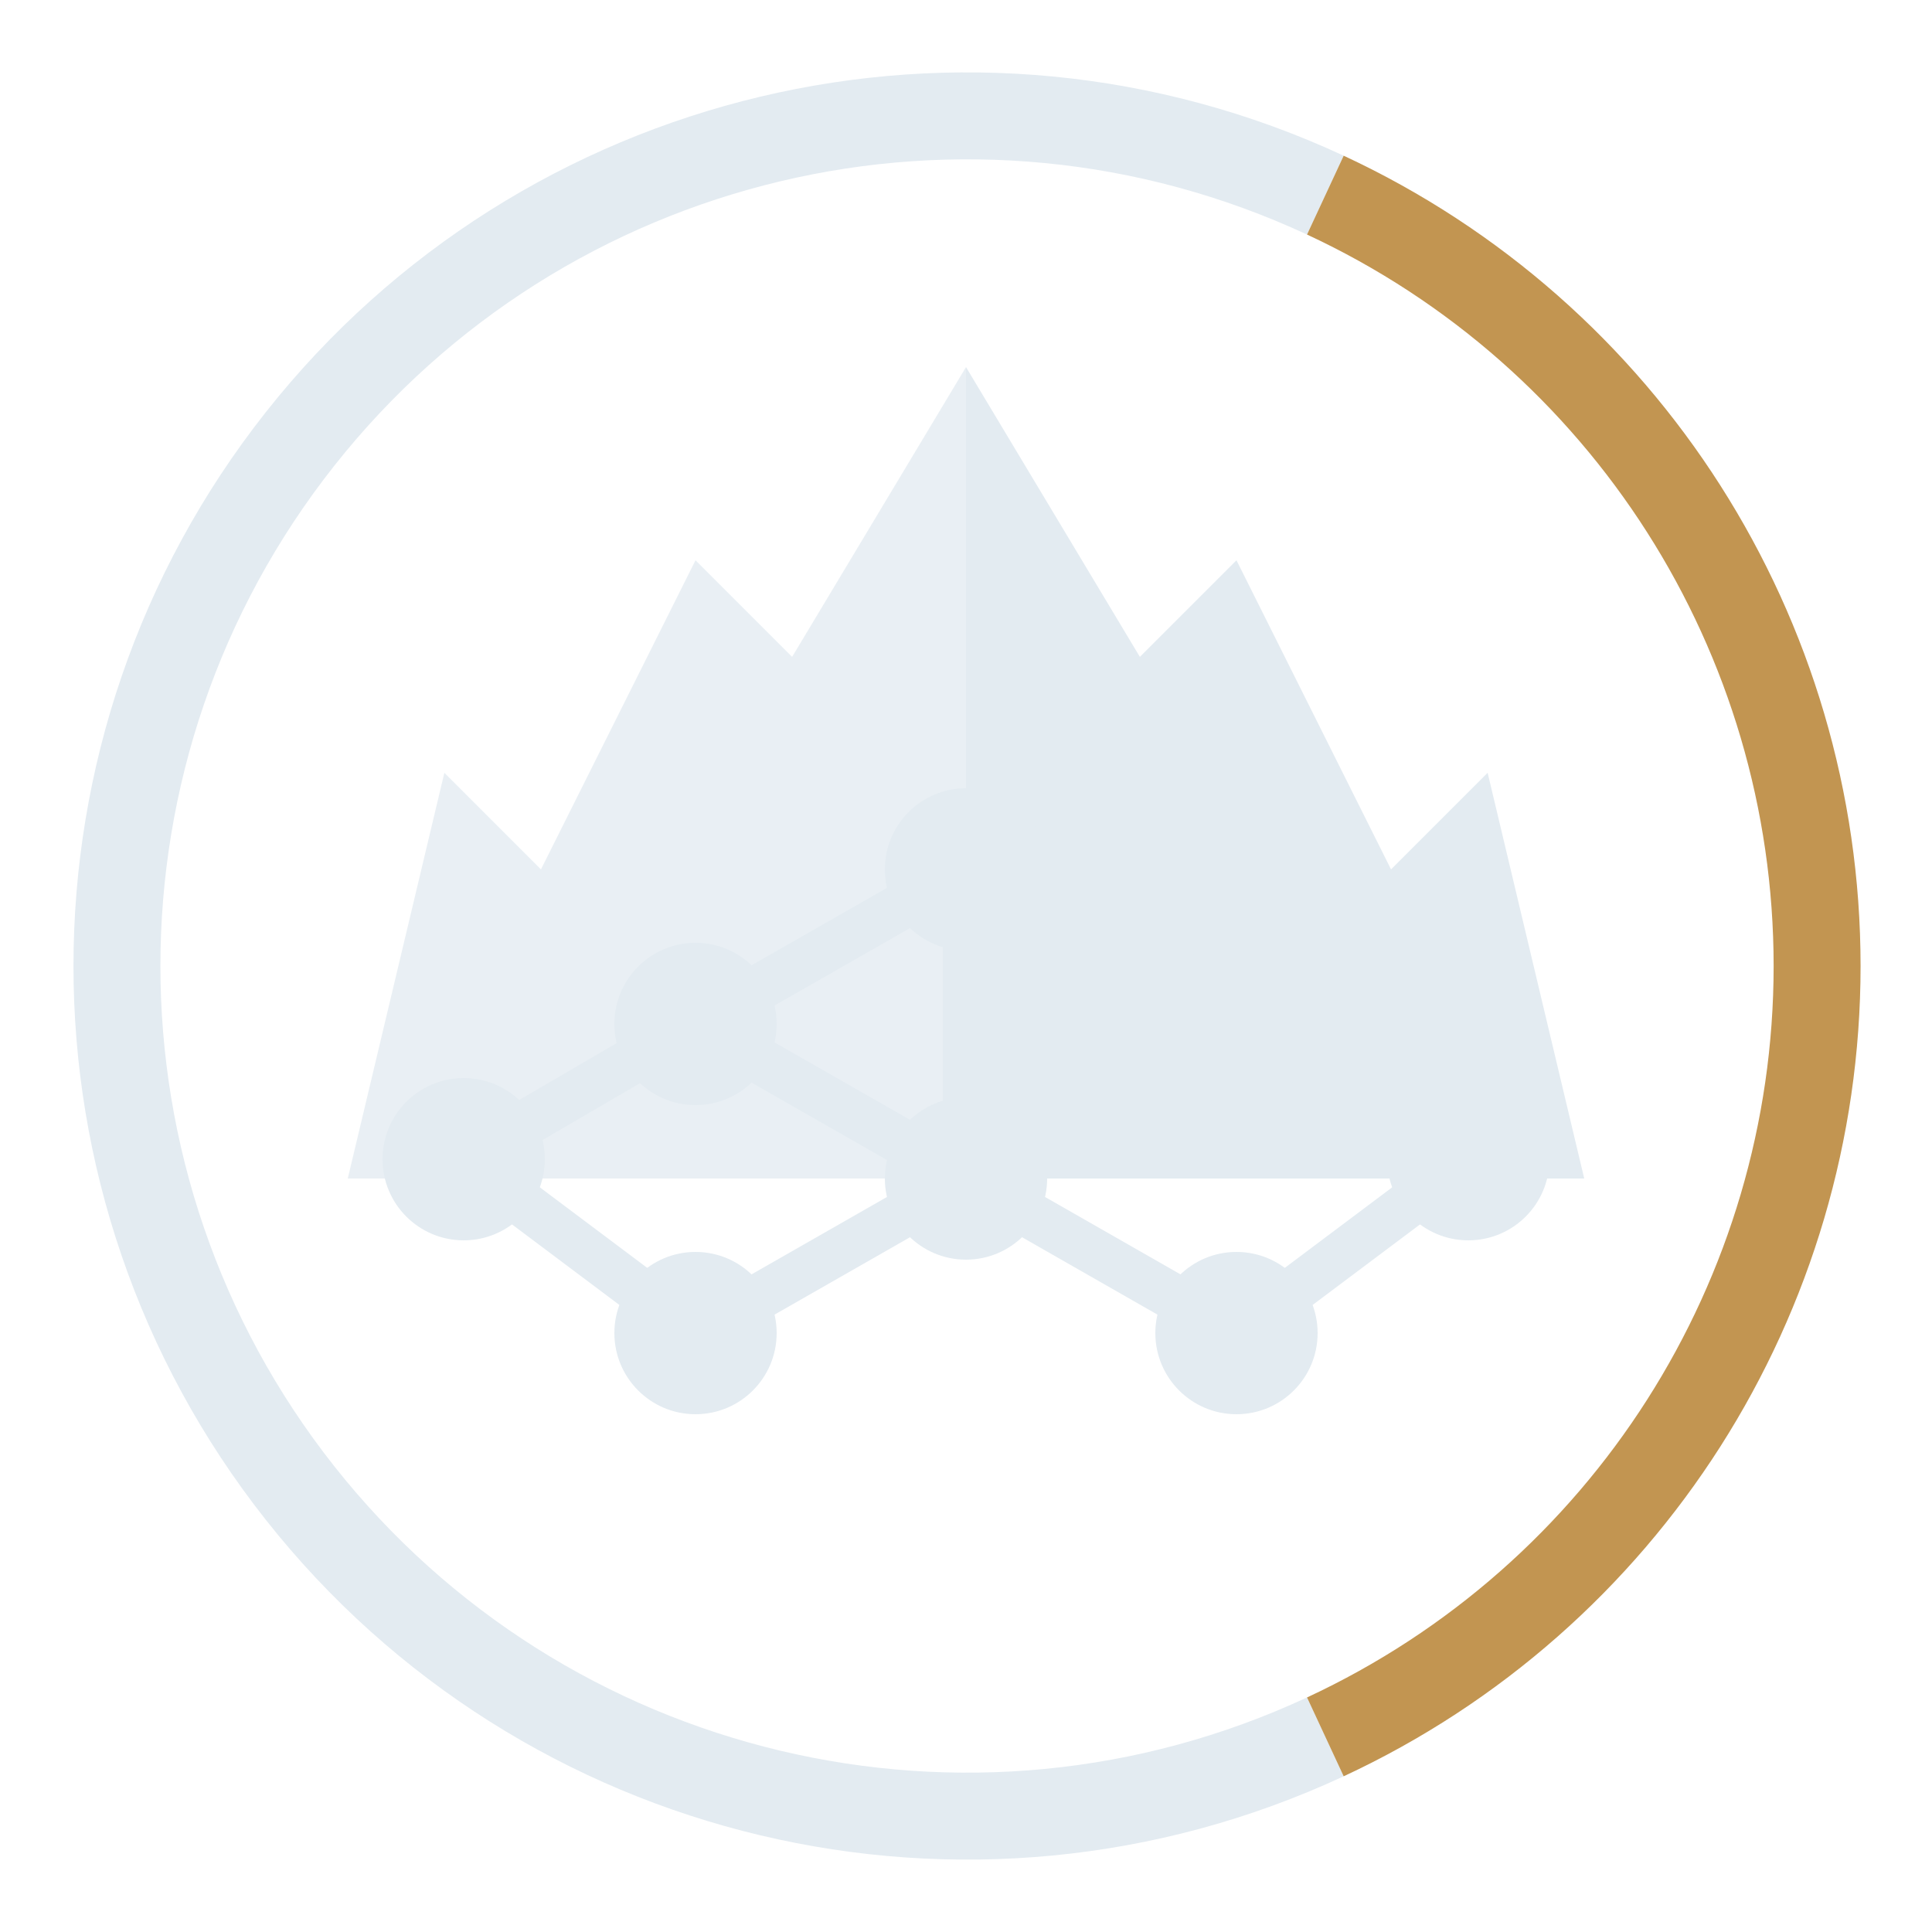
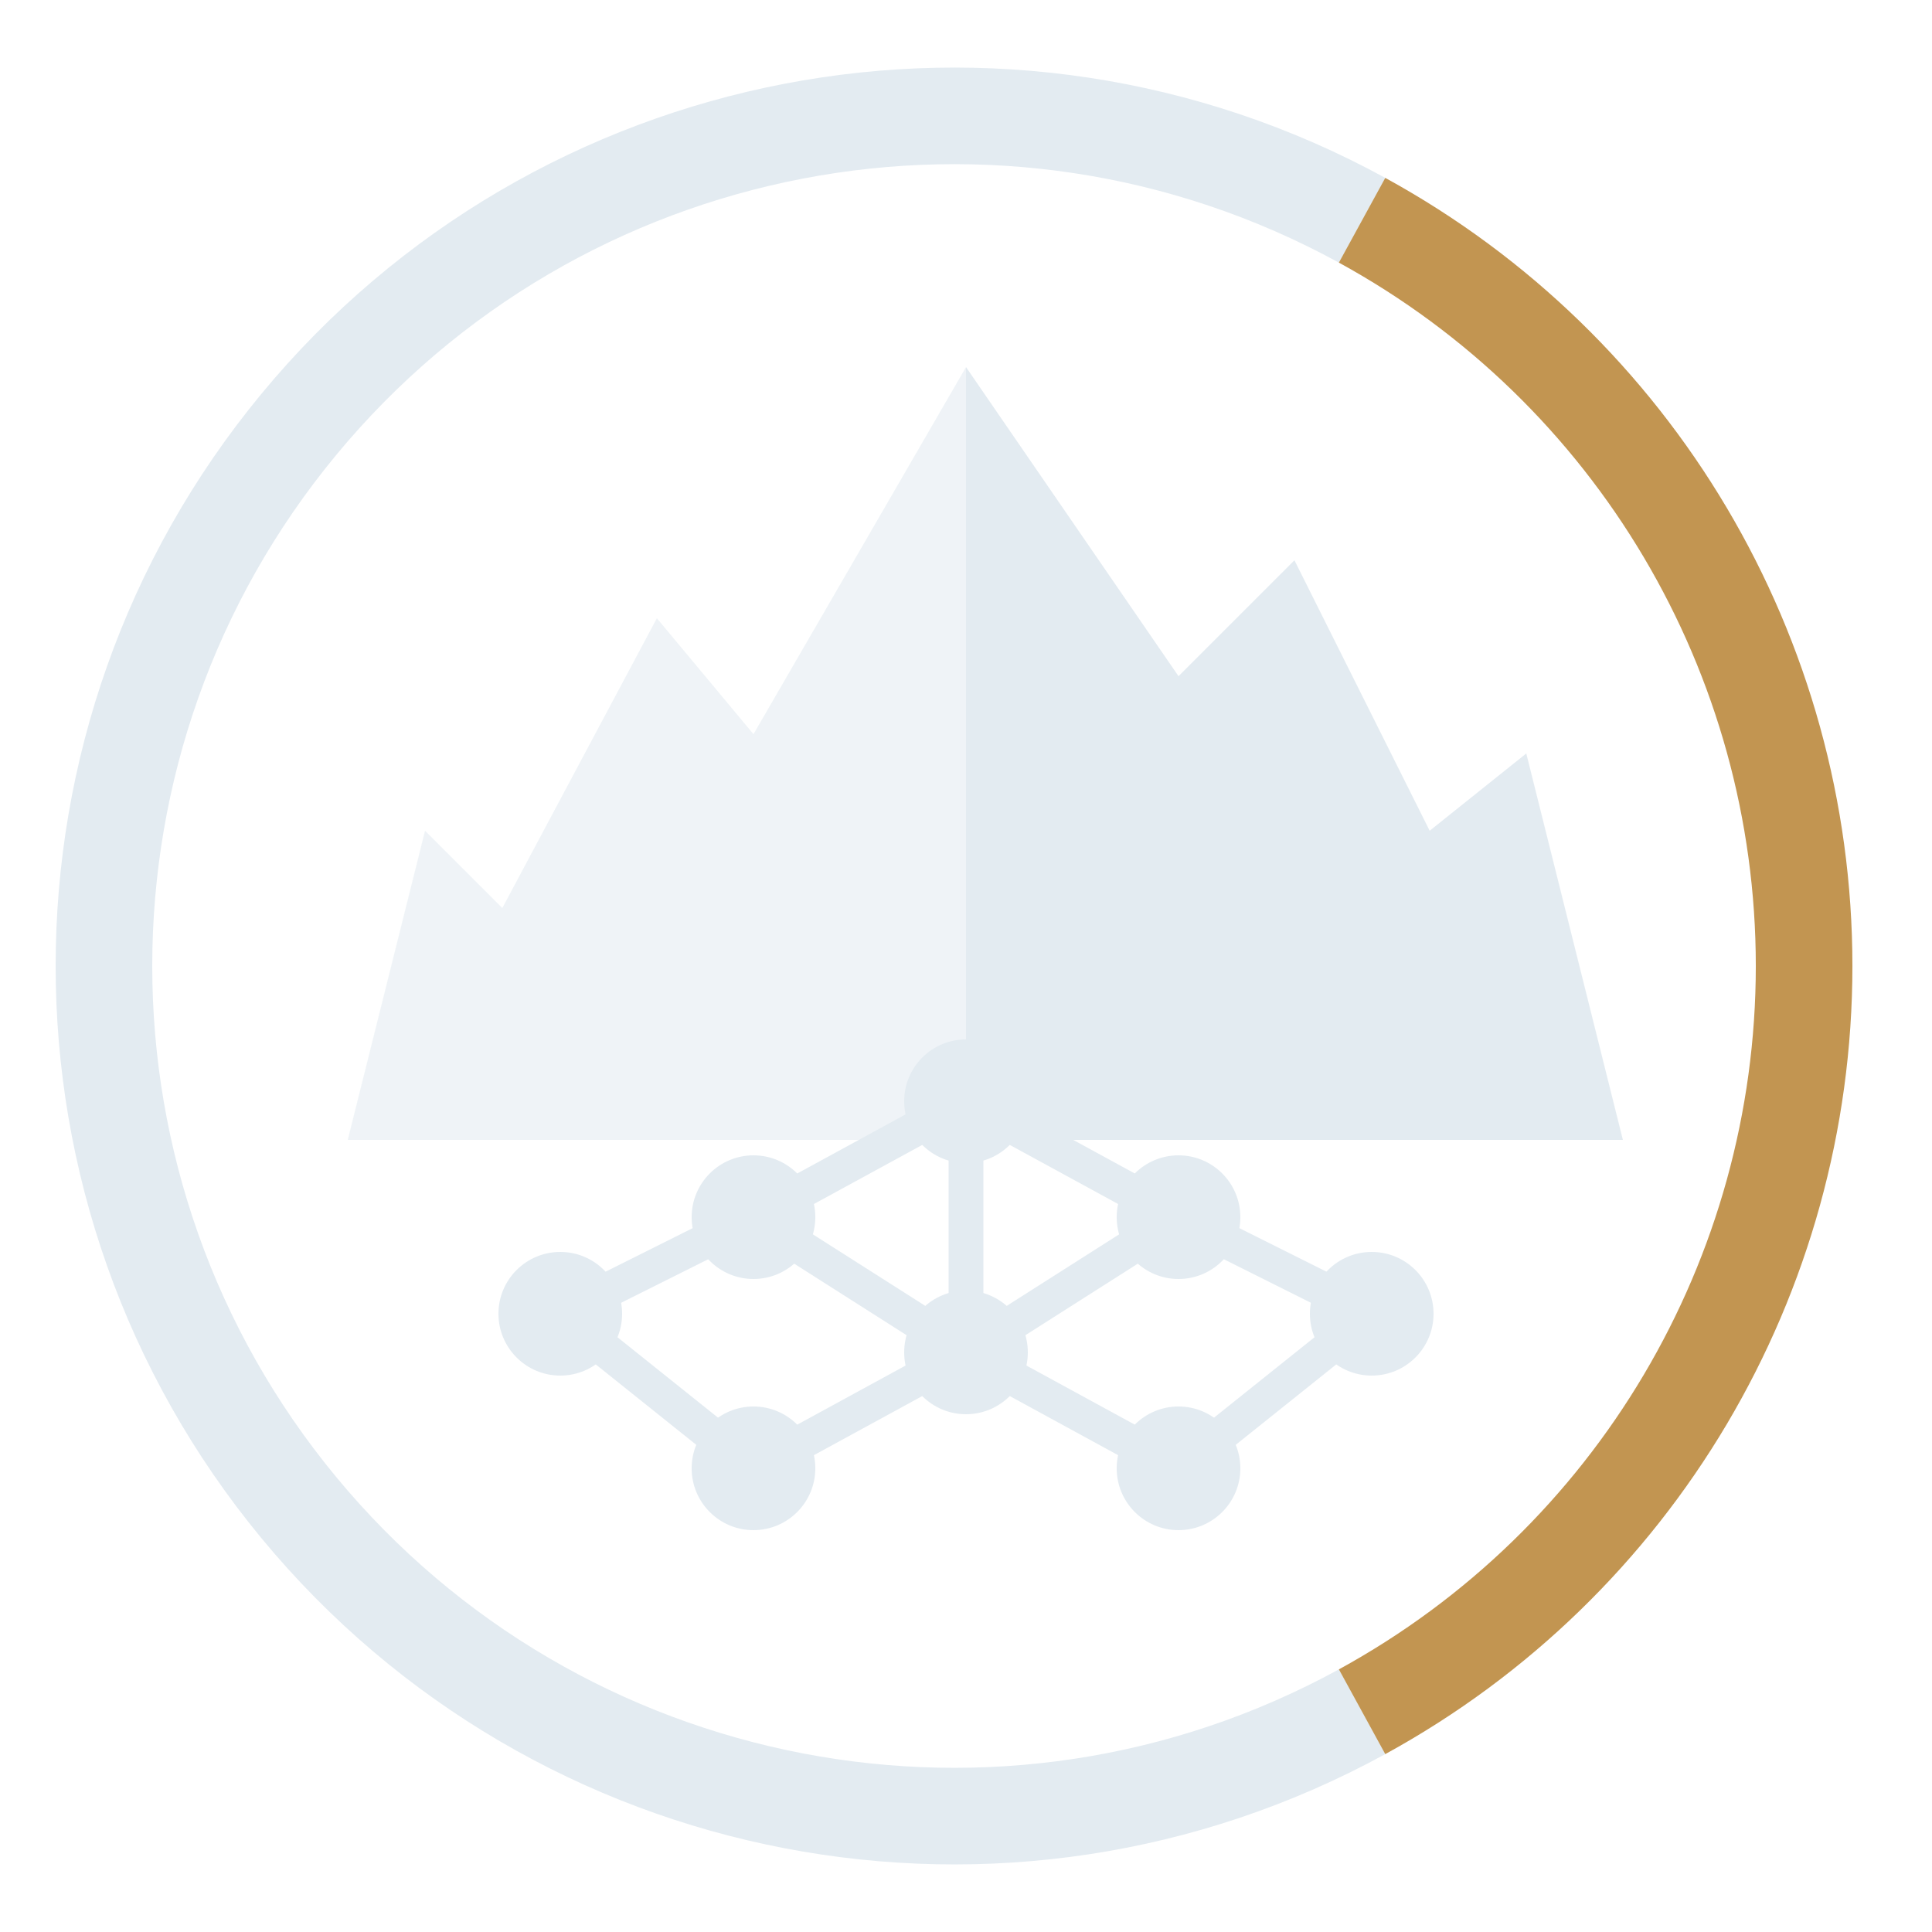
<svg xmlns="http://www.w3.org/2000/svg" viewBox="0 0 100 100" width="100" height="100" role="img" aria-label="cairns" color="#E3EBF1">
-   <g fill="none" stroke="currentColor" stroke-width="4.5">
-     <path d="M68.6 89.9 A44 44 0 1 1 68.6 10.1" />
+   <g fill="none" stroke-width="5">
+     <path d="M70.5 88.6 A44 44 0 1 1 70.5 11.4" stroke="currentColor" />
+     <path d="M70.5 11.4 A44 44 0 0 1 70.5 88.6" stroke="#C29551" />
  </g>
-   <g fill="none" stroke="#C29551" stroke-width="4.5" stroke-linecap="butt">
-     <path d="M68.6 10.1 A44 44 0 0 1 68.6 89.9" />
-   </g>
-   <path d="M50 19 L41 34 L36 29 L28 45 L23 40 L18 61 L50 61 Z" fill="currentColor" opacity=".78" />
-   <path d="M50 19 L59 34 L64 29 L72 45 L77 40 L82 61 L50 61 Z" fill="currentColor" />
-   <g stroke="currentColor" stroke-width="2.4" fill="none">
-     <path d="M50 45 L36 53 M50 45 L64 53 M50 45 L50 61              M36 53 L24 60 M36 53 L50 61 M64 53 L76 60 M64 53 L50 61              M24 60 L36 69 M36 69 L50 61 M76 60 L64 69 M64 69 L50 61" />
+   <path d="M50 19 L39 38 L34 32 L26 47 L22 43 L18 59 L50 59 Z" fill="currentColor" opacity=".58" />
+   <path d="M50 19 L61 35 L67 29 L74 43 L79 39 L84 59 L50 59 Z" fill="currentColor" />
+   <g stroke="currentColor" stroke-width="1.8" fill="none">
+     <path d="M50 57 L39 63 M50 57 L61 63 M50 57 L50 70              M39 63 L29 68 M39 63 L50 70 M61 63 L71 68 M61 63 L50 70              M29 68 L39 76 M39 76 L50 70 M71 68 L61 76 M61 76 L50 70" />
  </g>
  <g fill="currentColor">
-     <circle cx="50" cy="45" r="4.2" />
-     <circle cx="36" cy="53" r="4.2" />
-     <circle cx="64" cy="53" r="4.2" />
-     <circle cx="24" cy="60" r="4.2" />
-     <circle cx="76" cy="60" r="4.2" />
-     <circle cx="50" cy="61" r="4.2" />
-     <circle cx="36" cy="69" r="4.2" />
-     <circle cx="64" cy="69" r="4.2" />
+     <circle cx="50" cy="57" r="3.2" />
+     <circle cx="39" cy="63" r="3.2" />
+     <circle cx="61" cy="63" r="3.2" />
+     <circle cx="29" cy="68" r="3.2" />
+     <circle cx="71" cy="68" r="3.2" />
+     <circle cx="50" cy="70" r="3.2" />
+     <circle cx="39" cy="76" r="3.2" />
+     <circle cx="61" cy="76" r="3.2" />
  </g>
</svg>
